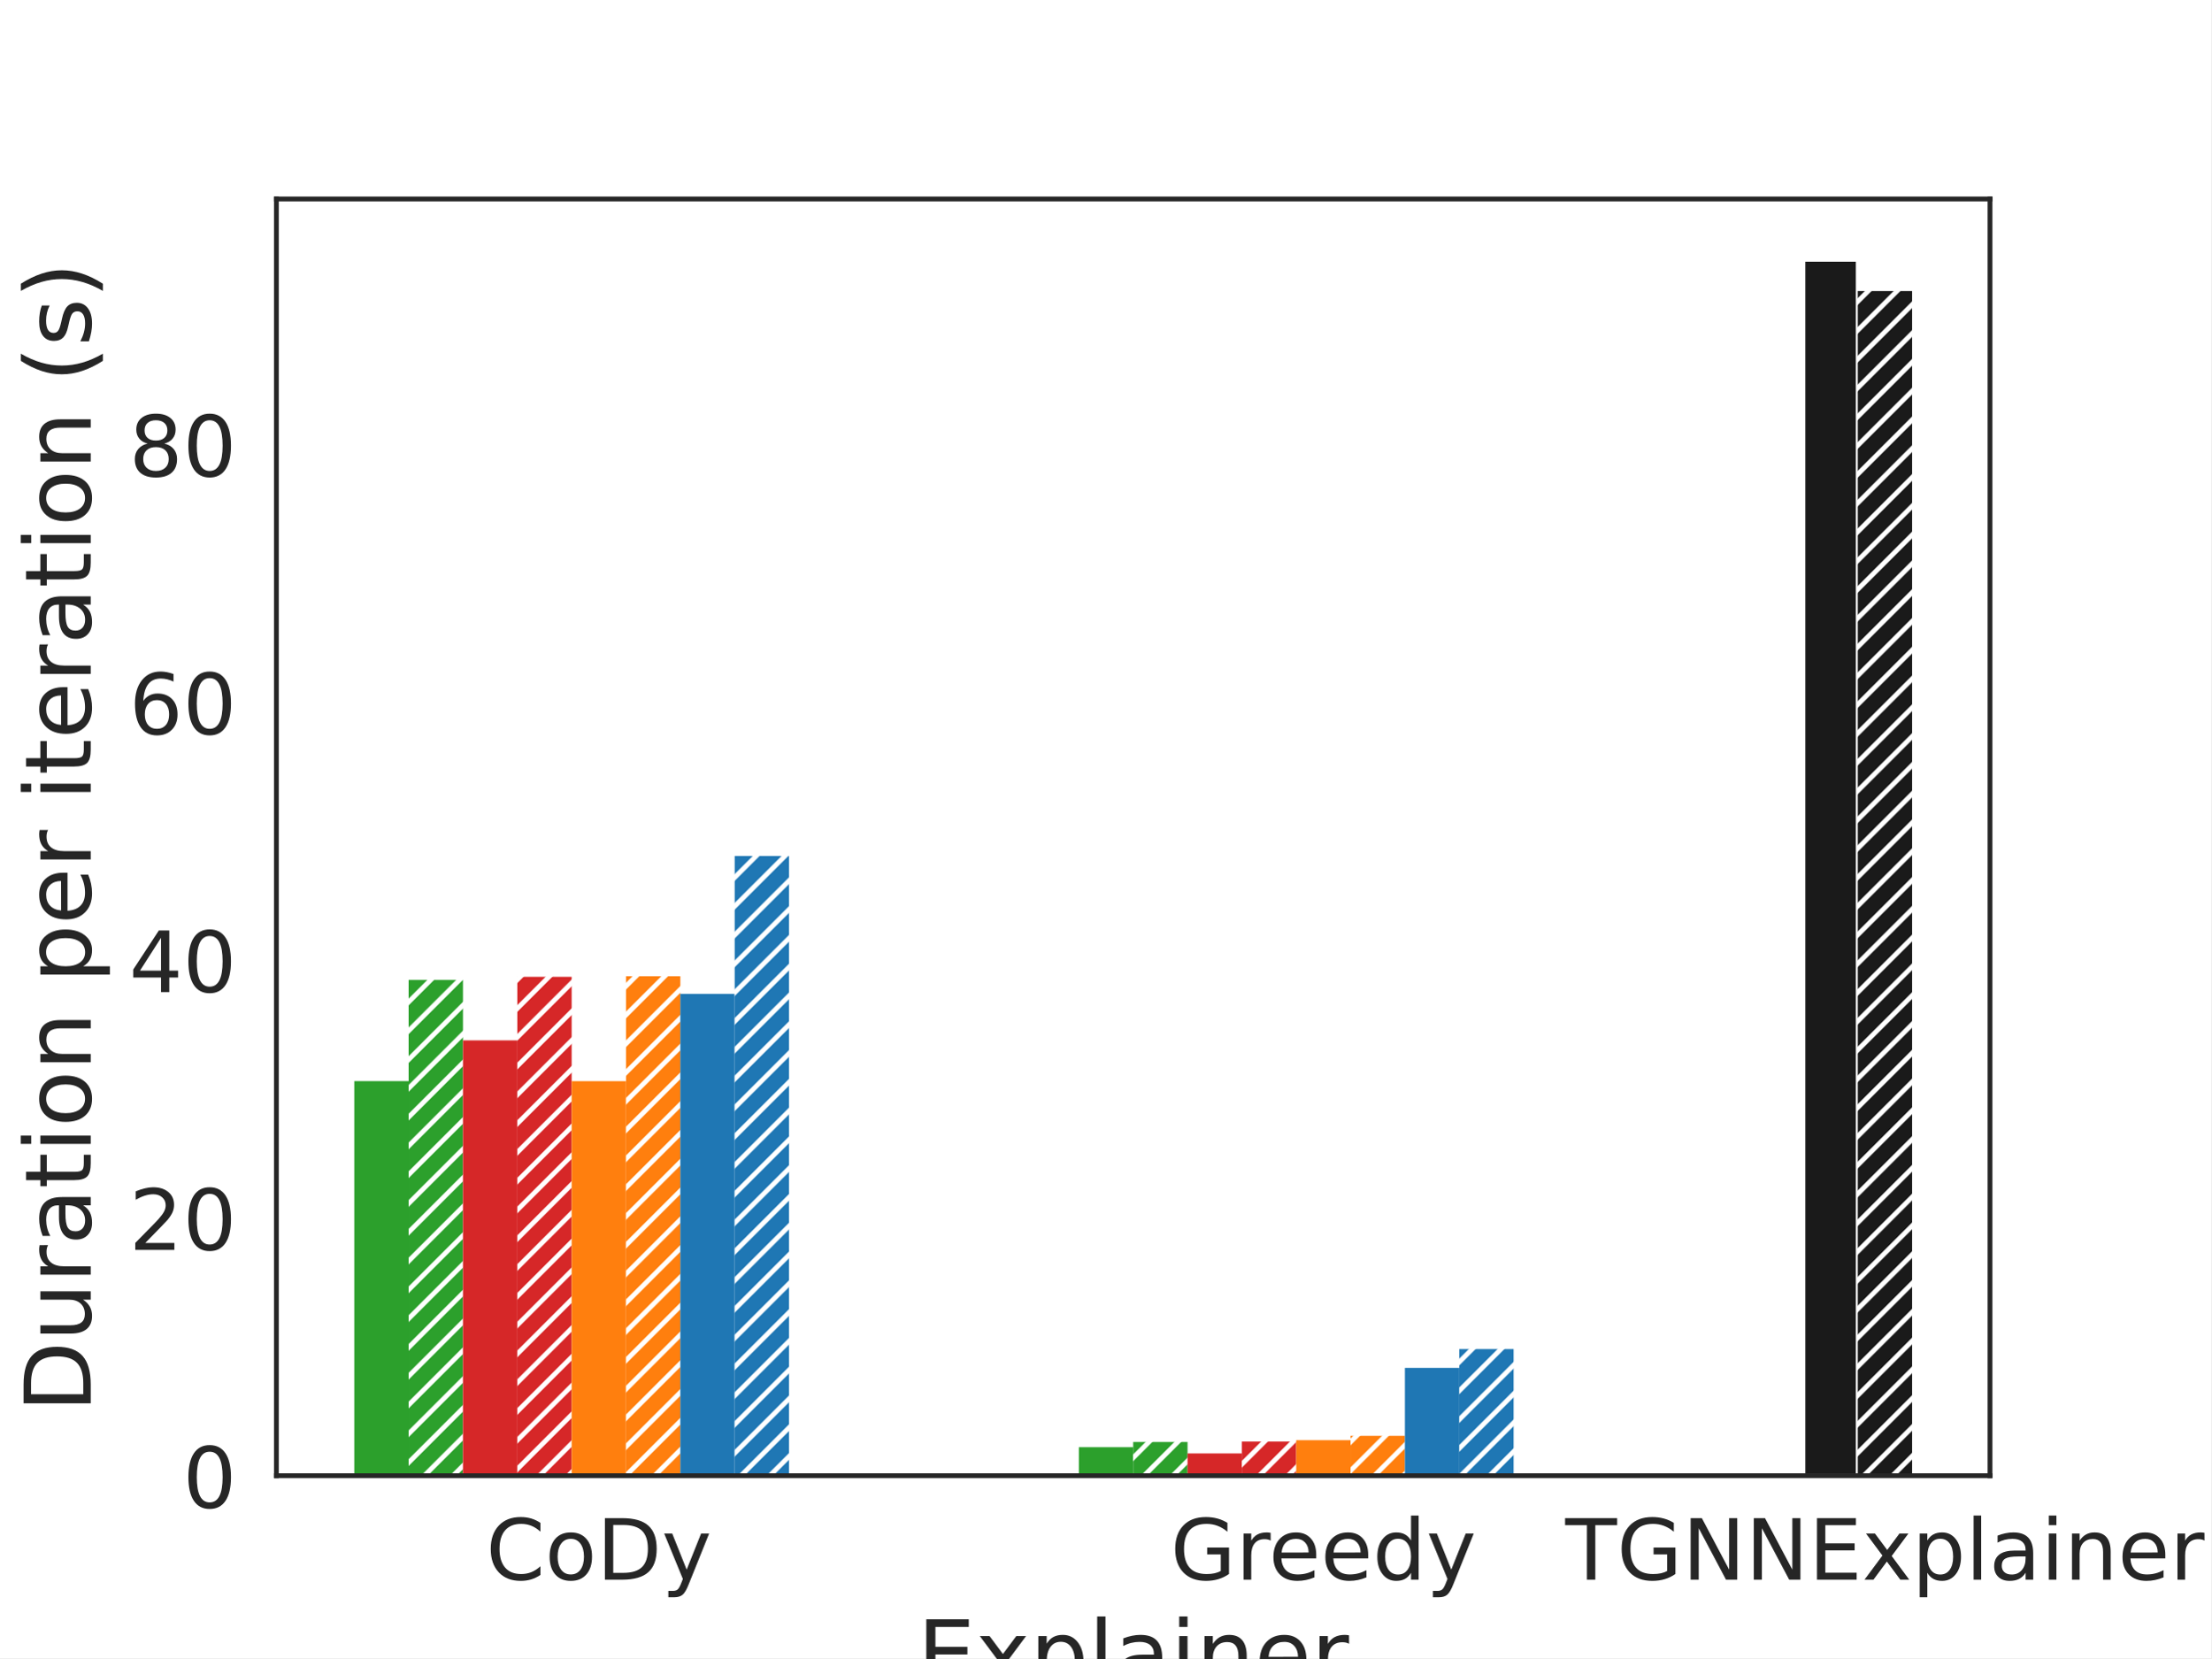
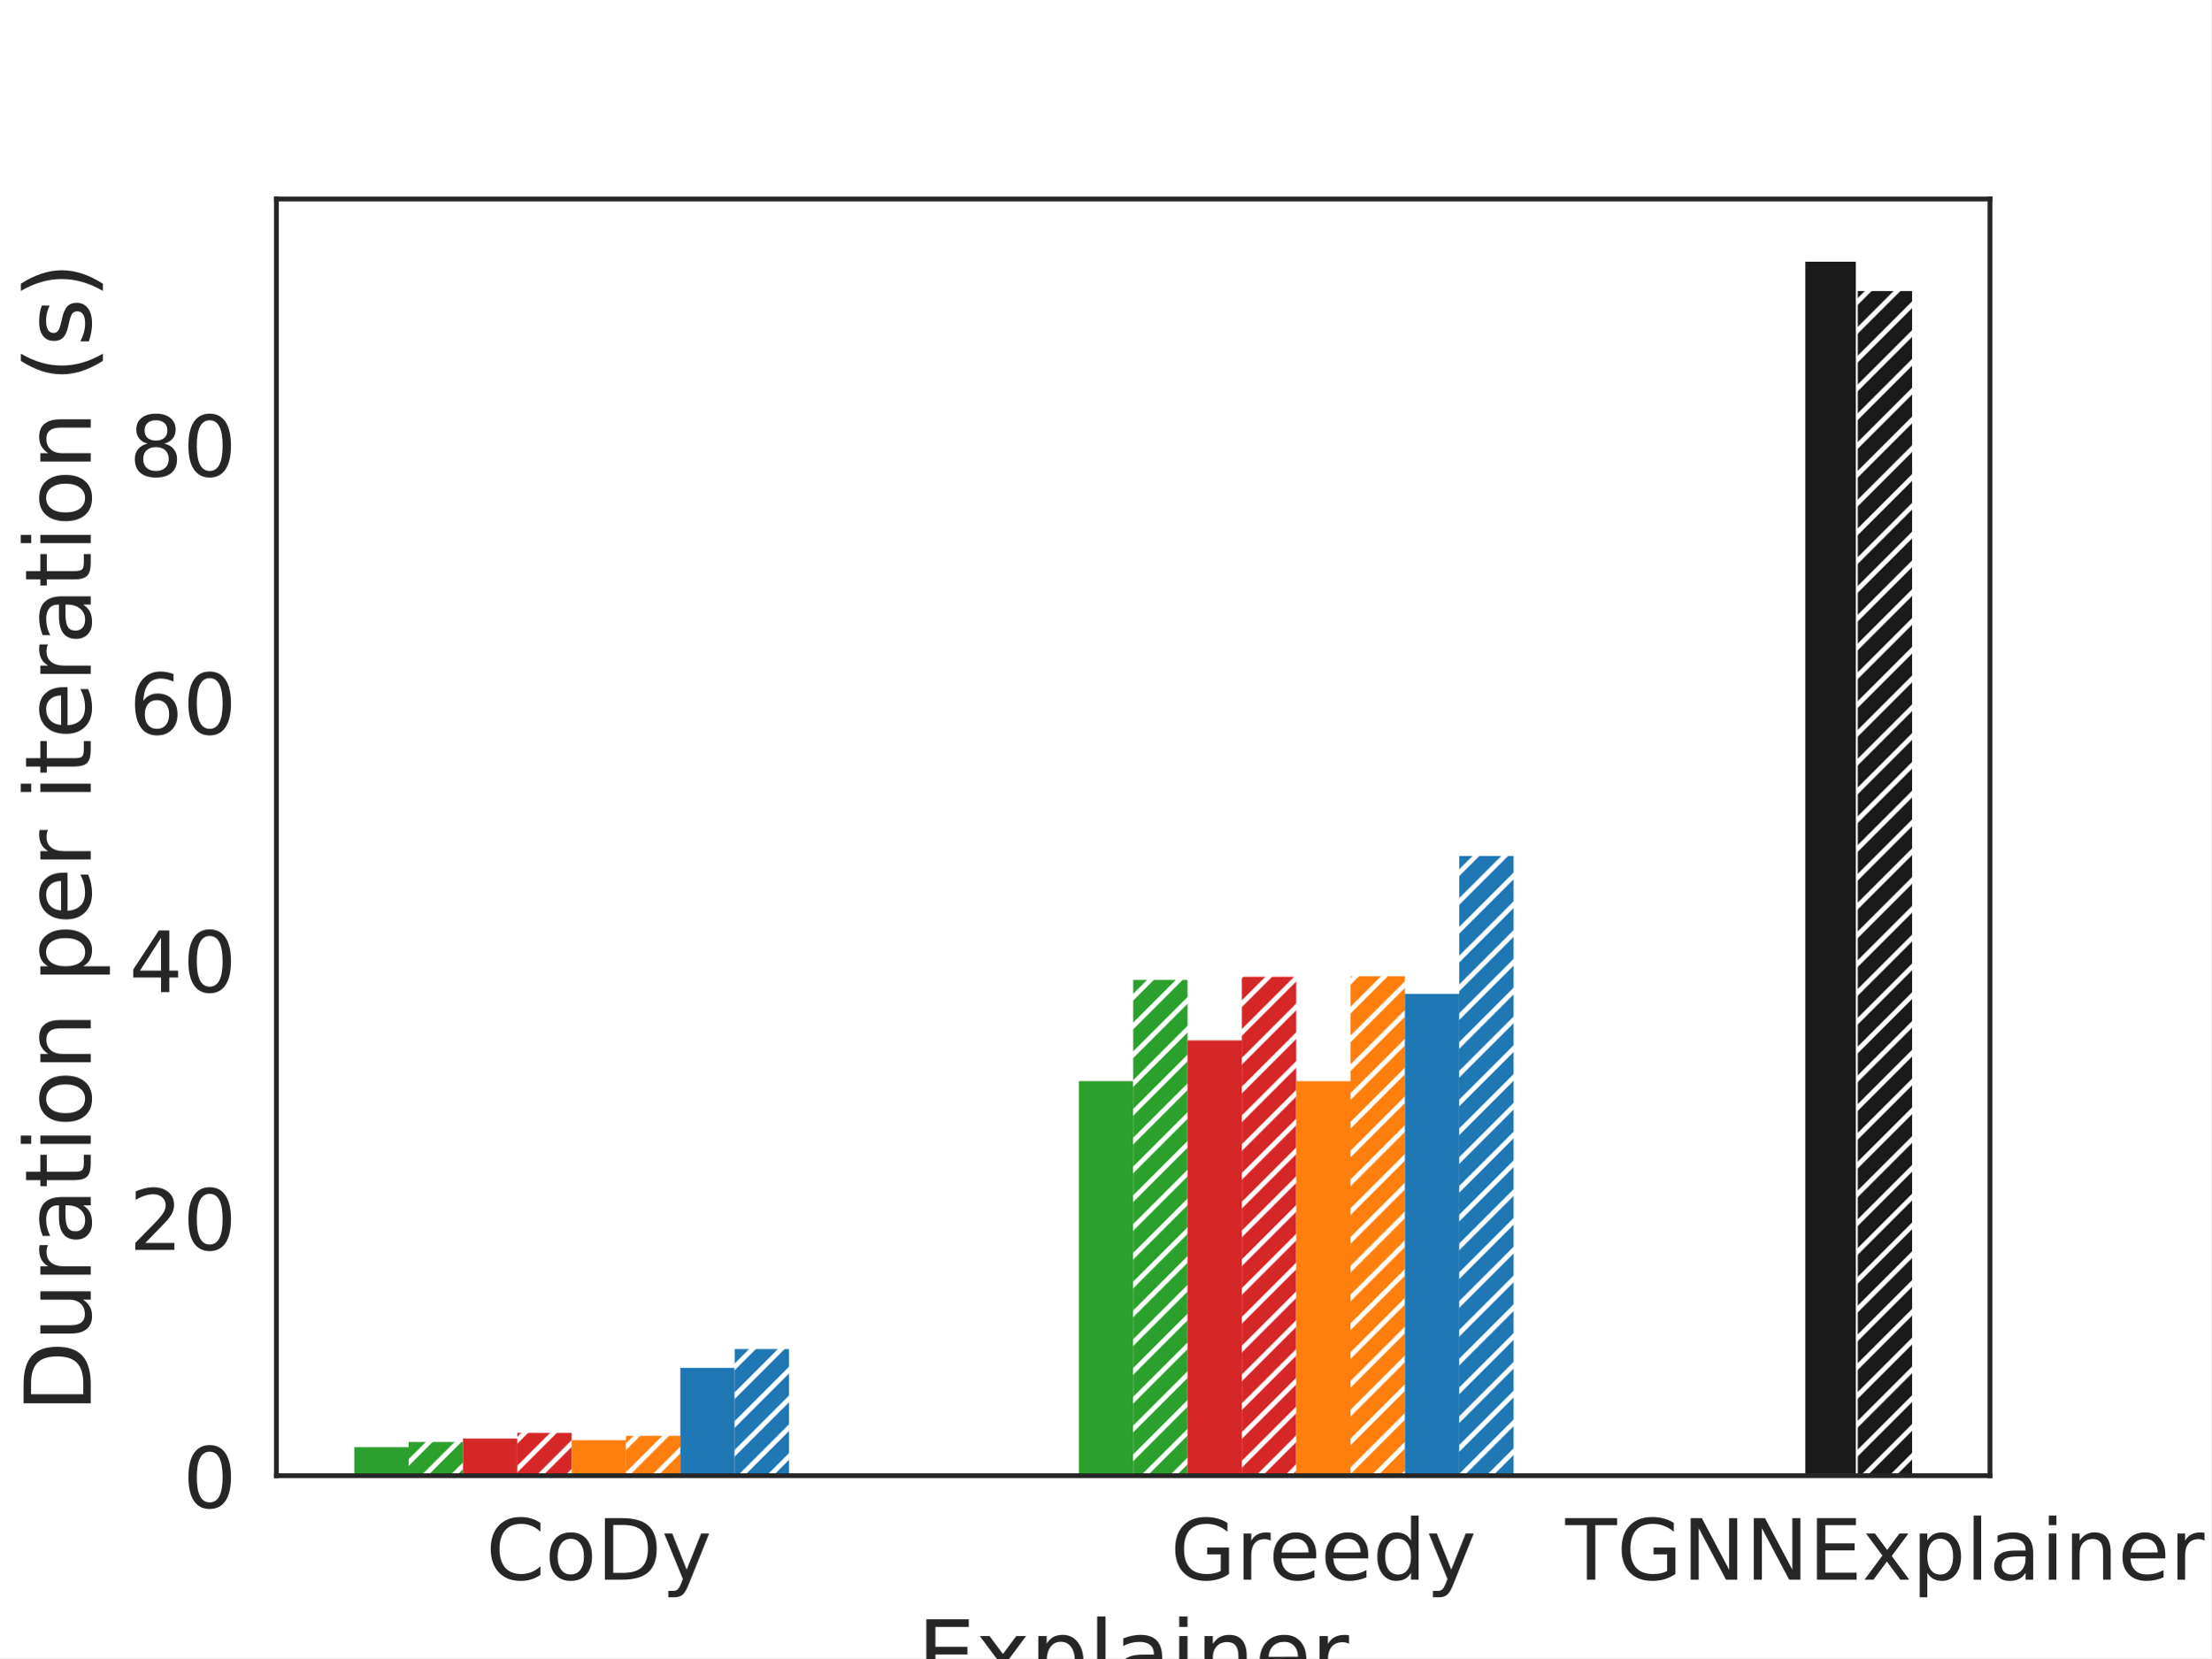
<svg xmlns="http://www.w3.org/2000/svg" xmlns:xlink="http://www.w3.org/1999/xlink" width="460.8pt" height="345.6pt" viewBox="0 0 460.8 345.6" version="1.1">
  <defs>
    <style type="text/css">*{stroke-linejoin: round; stroke-linecap: butt}</style>
  </defs>
  <g id="figure_1">
    <g id="patch_1">
      <path d="M 0 345.6  L 460.8 345.6  L 460.8 0  L 0 0  z " style="fill: #ffffff" />
    </g>
    <g id="axes_1">
      <g id="patch_2">
        <path d="M 57.6 307.584  L 414.72 307.584  L 414.72 41.472  L 57.6 41.472  z " style="fill: #ffffff" />
      </g>
      <g id="matplotlib.axis_1">
        <g id="xtick_1">
          <g id="text_1">
            <g style="fill: #262626" transform="translate(101.2821 329.2572)scale(0.176 -0.176)">
              <defs>
                <path id="DejaVuSans-43" d="M 4122 4306  L 4122 3641  Q 3803 3938 3442 4084  Q 3081 4231 2675 4231  Q 1875 4231 1450 3742  Q 1025 3253 1025 2328  Q 1025 1406 1450 917  Q 1875 428 2675 428  Q 3081 428 3442 575  Q 3803 722 4122 1019  L 4122 359  Q 3791 134 3420 21  Q 3050 -91 2638 -91  Q 1578 -91 968 557  Q 359 1206 359 2328  Q 359 3453 968 4101  Q 1578 4750 2638 4750  Q 3056 4750 3426 4639  Q 3797 4528 4122 4306  z " transform="scale(0.015625)" />
                <path id="DejaVuSans-6f" d="M 1959 3097  Q 1497 3097 1228 2736  Q 959 2375 959 1747  Q 959 1119 1226 758  Q 1494 397 1959 397  Q 2419 397 2687 759  Q 2956 1122 2956 1747  Q 2956 2369 2687 2733  Q 2419 3097 1959 3097  z M 1959 3584  Q 2709 3584 3137 3096  Q 3566 2609 3566 1747  Q 3566 888 3137 398  Q 2709 -91 1959 -91  Q 1206 -91 779 398  Q 353 888 353 1747  Q 353 2609 779 3096  Q 1206 3584 1959 3584  z " transform="scale(0.015625)" />
                <path id="DejaVuSans-44" d="M 1259 4147  L 1259 519  L 2022 519  Q 2988 519 3436 956  Q 3884 1394 3884 2338  Q 3884 3275 3436 3711  Q 2988 4147 2022 4147  L 1259 4147  z M 628 4666  L 1925 4666  Q 3281 4666 3915 4102  Q 4550 3538 4550 2338  Q 4550 1131 3912 565  Q 3275 0 1925 0  L 628 0  L 628 4666  z " transform="scale(0.015625)" />
                <path id="DejaVuSans-79" d="M 2059 -325  Q 1816 -950 1584 -1140  Q 1353 -1331 966 -1331  L 506 -1331  L 506 -850  L 844 -850  Q 1081 -850 1212 -737  Q 1344 -625 1503 -206  L 1606 56  L 191 3500  L 800 3500  L 1894 763  L 2988 3500  L 3597 3500  L 2059 -325  z " transform="scale(0.015625)" />
              </defs>
              <use xlink:href="#DejaVuSans-43" />
              <use xlink:href="#DejaVuSans-6f" x="69.824" />
              <use xlink:href="#DejaVuSans-44" x="131.006" />
              <use xlink:href="#DejaVuSans-79" x="208.008" />
            </g>
          </g>
        </g>
        <g id="xtick_2">
          <g id="text_2">
            <g style="fill: #262626" transform="translate(243.9352 329.2572)scale(0.176 -0.176)">
              <defs>
                <path id="DejaVuSans-47" d="M 3809 666  L 3809 1919  L 2778 1919  L 2778 2438  L 4434 2438  L 4434 434  Q 4069 175 3628 42  Q 3188 -91 2688 -91  Q 1594 -91 976 548  Q 359 1188 359 2328  Q 359 3472 976 4111  Q 1594 4750 2688 4750  Q 3144 4750 3555 4637  Q 3966 4525 4313 4306  L 4313 3634  Q 3963 3931 3569 4081  Q 3175 4231 2741 4231  Q 1884 4231 1454 3753  Q 1025 3275 1025 2328  Q 1025 1384 1454 906  Q 1884 428 2741 428  Q 3075 428 3337 486  Q 3600 544 3809 666  z " transform="scale(0.015625)" />
                <path id="DejaVuSans-72" d="M 2631 2963  Q 2534 3019 2420 3045  Q 2306 3072 2169 3072  Q 1681 3072 1420 2755  Q 1159 2438 1159 1844  L 1159 0  L 581 0  L 581 3500  L 1159 3500  L 1159 2956  Q 1341 3275 1631 3429  Q 1922 3584 2338 3584  Q 2397 3584 2469 3576  Q 2541 3569 2628 3553  L 2631 2963  z " transform="scale(0.015625)" />
                <path id="DejaVuSans-65" d="M 3597 1894  L 3597 1613  L 953 1613  Q 991 1019 1311 708  Q 1631 397 2203 397  Q 2534 397 2845 478  Q 3156 559 3463 722  L 3463 178  Q 3153 47 2828 -22  Q 2503 -91 2169 -91  Q 1331 -91 842 396  Q 353 884 353 1716  Q 353 2575 817 3079  Q 1281 3584 2069 3584  Q 2775 3584 3186 3129  Q 3597 2675 3597 1894  z M 3022 2063  Q 3016 2534 2758 2815  Q 2500 3097 2075 3097  Q 1594 3097 1305 2825  Q 1016 2553 972 2059  L 3022 2063  z " transform="scale(0.015625)" />
                <path id="DejaVuSans-64" d="M 2906 2969  L 2906 4863  L 3481 4863  L 3481 0  L 2906 0  L 2906 525  Q 2725 213 2448 61  Q 2172 -91 1784 -91  Q 1150 -91 751 415  Q 353 922 353 1747  Q 353 2572 751 3078  Q 1150 3584 1784 3584  Q 2172 3584 2448 3432  Q 2725 3281 2906 2969  z M 947 1747  Q 947 1113 1208 752  Q 1469 391 1925 391  Q 2381 391 2643 752  Q 2906 1113 2906 1747  Q 2906 2381 2643 2742  Q 2381 3103 1925 3103  Q 1469 3103 1208 2742  Q 947 2381 947 1747  z " transform="scale(0.015625)" />
              </defs>
              <use xlink:href="#DejaVuSans-47" />
              <use xlink:href="#DejaVuSans-72" x="77.49" />
              <use xlink:href="#DejaVuSans-65" x="116.354" />
              <use xlink:href="#DejaVuSans-65" x="177.877" />
              <use xlink:href="#DejaVuSans-64" x="239.4" />
              <use xlink:href="#DejaVuSans-79" x="302.877" />
            </g>
          </g>
        </g>
        <g id="xtick_3">
          <g id="text_3">
            <g style="fill: #262626" transform="translate(326.2169 329.2572)scale(0.176 -0.176)">
              <defs>
                <path id="DejaVuSans-54" d="M -19 4666  L 3928 4666  L 3928 4134  L 2272 4134  L 2272 0  L 1638 0  L 1638 4134  L -19 4134  L -19 4666  z " transform="scale(0.015625)" />
                <path id="DejaVuSans-4e" d="M 628 4666  L 1478 4666  L 3547 763  L 3547 4666  L 4159 4666  L 4159 0  L 3309 0  L 1241 3903  L 1241 0  L 628 0  L 628 4666  z " transform="scale(0.015625)" />
                <path id="DejaVuSans-45" d="M 628 4666  L 3578 4666  L 3578 4134  L 1259 4134  L 1259 2753  L 3481 2753  L 3481 2222  L 1259 2222  L 1259 531  L 3634 531  L 3634 0  L 628 0  L 628 4666  z " transform="scale(0.015625)" />
                <path id="DejaVuSans-78" d="M 3513 3500  L 2247 1797  L 3578 0  L 2900 0  L 1881 1375  L 863 0  L 184 0  L 1544 1831  L 300 3500  L 978 3500  L 1906 2253  L 2834 3500  L 3513 3500  z " transform="scale(0.015625)" />
                <path id="DejaVuSans-70" d="M 1159 525  L 1159 -1331  L 581 -1331  L 581 3500  L 1159 3500  L 1159 2969  Q 1341 3281 1617 3432  Q 1894 3584 2278 3584  Q 2916 3584 3314 3078  Q 3713 2572 3713 1747  Q 3713 922 3314 415  Q 2916 -91 2278 -91  Q 1894 -91 1617 61  Q 1341 213 1159 525  z M 3116 1747  Q 3116 2381 2855 2742  Q 2594 3103 2138 3103  Q 1681 3103 1420 2742  Q 1159 2381 1159 1747  Q 1159 1113 1420 752  Q 1681 391 2138 391  Q 2594 391 2855 752  Q 3116 1113 3116 1747  z " transform="scale(0.015625)" />
                <path id="DejaVuSans-6c" d="M 603 4863  L 1178 4863  L 1178 0  L 603 0  L 603 4863  z " transform="scale(0.015625)" />
                <path id="DejaVuSans-61" d="M 2194 1759  Q 1497 1759 1228 1600  Q 959 1441 959 1056  Q 959 750 1161 570  Q 1363 391 1709 391  Q 2188 391 2477 730  Q 2766 1069 2766 1631  L 2766 1759  L 2194 1759  z M 3341 1997  L 3341 0  L 2766 0  L 2766 531  Q 2569 213 2275 61  Q 1981 -91 1556 -91  Q 1019 -91 701 211  Q 384 513 384 1019  Q 384 1609 779 1909  Q 1175 2209 1959 2209  L 2766 2209  L 2766 2266  Q 2766 2663 2505 2880  Q 2244 3097 1772 3097  Q 1472 3097 1187 3025  Q 903 2953 641 2809  L 641 3341  Q 956 3463 1253 3523  Q 1550 3584 1831 3584  Q 2591 3584 2966 3190  Q 3341 2797 3341 1997  z " transform="scale(0.015625)" />
                <path id="DejaVuSans-69" d="M 603 3500  L 1178 3500  L 1178 0  L 603 0  L 603 3500  z M 603 4863  L 1178 4863  L 1178 4134  L 603 4134  L 603 4863  z " transform="scale(0.015625)" />
                <path id="DejaVuSans-6e" d="M 3513 2113  L 3513 0  L 2938 0  L 2938 2094  Q 2938 2591 2744 2837  Q 2550 3084 2163 3084  Q 1697 3084 1428 2787  Q 1159 2491 1159 1978  L 1159 0  L 581 0  L 581 3500  L 1159 3500  L 1159 2956  Q 1366 3272 1645 3428  Q 1925 3584 2291 3584  Q 2894 3584 3203 3211  Q 3513 2838 3513 2113  z " transform="scale(0.015625)" />
              </defs>
              <use xlink:href="#DejaVuSans-54" />
              <use xlink:href="#DejaVuSans-47" x="61.084" />
              <use xlink:href="#DejaVuSans-4e" x="138.574" />
              <use xlink:href="#DejaVuSans-4e" x="213.379" />
              <use xlink:href="#DejaVuSans-45" x="288.184" />
              <use xlink:href="#DejaVuSans-78" x="351.367" />
              <use xlink:href="#DejaVuSans-70" x="410.547" />
              <use xlink:href="#DejaVuSans-6c" x="474.023" />
              <use xlink:href="#DejaVuSans-61" x="501.807" />
              <use xlink:href="#DejaVuSans-69" x="563.086" />
              <use xlink:href="#DejaVuSans-6e" x="590.869" />
              <use xlink:href="#DejaVuSans-65" x="654.248" />
              <use xlink:href="#DejaVuSans-72" x="715.771" />
            </g>
          </g>
        </g>
        <g id="text_4">
          <g style="fill: #262626" transform="translate(191.163 351.5065)scale(0.192 -0.192)">
            <use xlink:href="#DejaVuSans-45" />
            <use xlink:href="#DejaVuSans-78" x="63.184" />
            <use xlink:href="#DejaVuSans-70" x="122.363" />
            <use xlink:href="#DejaVuSans-6c" x="185.84" />
            <use xlink:href="#DejaVuSans-61" x="213.623" />
            <use xlink:href="#DejaVuSans-69" x="274.902" />
            <use xlink:href="#DejaVuSans-6e" x="302.686" />
            <use xlink:href="#DejaVuSans-65" x="366.064" />
            <use xlink:href="#DejaVuSans-72" x="427.588" />
          </g>
        </g>
      </g>
      <g id="matplotlib.axis_2">
        <g id="ytick_1">
          <g id="text_5">
            <g style="fill: #262626" transform="translate(38.102 314.2706)scale(0.176 -0.176)">
              <defs>
                <path id="DejaVuSans-30" d="M 2034 4250  Q 1547 4250 1301 3770  Q 1056 3291 1056 2328  Q 1056 1369 1301 889  Q 1547 409 2034 409  Q 2525 409 2770 889  Q 3016 1369 3016 2328  Q 3016 3291 2770 3770  Q 2525 4250 2034 4250  z M 2034 4750  Q 2819 4750 3233 4129  Q 3647 3509 3647 2328  Q 3647 1150 3233 529  Q 2819 -91 2034 -91  Q 1250 -91 836 529  Q 422 1150 422 2328  Q 422 3509 836 4129  Q 1250 4750 2034 4750  z " transform="scale(0.015625)" />
              </defs>
              <use xlink:href="#DejaVuSans-30" />
            </g>
          </g>
        </g>
        <g id="ytick_2">
          <g id="text_6">
            <g style="fill: #262626" transform="translate(26.904 260.5237)scale(0.176 -0.176)">
              <defs>
                <path id="DejaVuSans-32" d="M 1228 531  L 3431 531  L 3431 0  L 469 0  L 469 531  Q 828 903 1448 1529  Q 2069 2156 2228 2338  Q 2531 2678 2651 2914  Q 2772 3150 2772 3378  Q 2772 3750 2511 3984  Q 2250 4219 1831 4219  Q 1534 4219 1204 4116  Q 875 4013 500 3803  L 500 4441  Q 881 4594 1212 4672  Q 1544 4750 1819 4750  Q 2544 4750 2975 4387  Q 3406 4025 3406 3419  Q 3406 3131 3298 2873  Q 3191 2616 2906 2266  Q 2828 2175 2409 1742  Q 1991 1309 1228 531  z " transform="scale(0.015625)" />
              </defs>
              <use xlink:href="#DejaVuSans-32" />
              <use xlink:href="#DejaVuSans-30" x="63.623" />
            </g>
          </g>
        </g>
        <g id="ytick_3">
          <g id="text_7">
            <g style="fill: #262626" transform="translate(26.904 206.7767)scale(0.176 -0.176)">
              <defs>
                <path id="DejaVuSans-34" d="M 2419 4116  L 825 1625  L 2419 1625  L 2419 4116  z M 2253 4666  L 3047 4666  L 3047 1625  L 3713 1625  L 3713 1100  L 3047 1100  L 3047 0  L 2419 0  L 2419 1100  L 313 1100  L 313 1709  L 2253 4666  z " transform="scale(0.015625)" />
              </defs>
              <use xlink:href="#DejaVuSans-34" />
              <use xlink:href="#DejaVuSans-30" x="63.623" />
            </g>
          </g>
        </g>
        <g id="ytick_4">
          <g id="text_8">
            <g style="fill: #262626" transform="translate(26.904 153.0298)scale(0.176 -0.176)">
              <defs>
                <path id="DejaVuSans-36" d="M 2113 2584  Q 1688 2584 1439 2293  Q 1191 2003 1191 1497  Q 1191 994 1439 701  Q 1688 409 2113 409  Q 2538 409 2786 701  Q 3034 994 3034 1497  Q 3034 2003 2786 2293  Q 2538 2584 2113 2584  z M 3366 4563  L 3366 3988  Q 3128 4100 2886 4159  Q 2644 4219 2406 4219  Q 1781 4219 1451 3797  Q 1122 3375 1075 2522  Q 1259 2794 1537 2939  Q 1816 3084 2150 3084  Q 2853 3084 3261 2657  Q 3669 2231 3669 1497  Q 3669 778 3244 343  Q 2819 -91 2113 -91  Q 1303 -91 875 529  Q 447 1150 447 2328  Q 447 3434 972 4092  Q 1497 4750 2381 4750  Q 2619 4750 2861 4703  Q 3103 4656 3366 4563  z " transform="scale(0.015625)" />
              </defs>
              <use xlink:href="#DejaVuSans-36" />
              <use xlink:href="#DejaVuSans-30" x="63.623" />
            </g>
          </g>
        </g>
        <g id="ytick_5">
          <g id="text_9">
            <g style="fill: #262626" transform="translate(26.904 99.28282)scale(0.176 -0.176)">
              <defs>
                <path id="DejaVuSans-38" d="M 2034 2216  Q 1584 2216 1326 1975  Q 1069 1734 1069 1313  Q 1069 891 1326 650  Q 1584 409 2034 409  Q 2484 409 2743 651  Q 3003 894 3003 1313  Q 3003 1734 2745 1975  Q 2488 2216 2034 2216  z M 1403 2484  Q 997 2584 770 2862  Q 544 3141 544 3541  Q 544 4100 942 4425  Q 1341 4750 2034 4750  Q 2731 4750 3128 4425  Q 3525 4100 3525 3541  Q 3525 3141 3298 2862  Q 3072 2584 2669 2484  Q 3125 2378 3379 2068  Q 3634 1759 3634 1313  Q 3634 634 3220 271  Q 2806 -91 2034 -91  Q 1263 -91 848 271  Q 434 634 434 1313  Q 434 1759 690 2068  Q 947 2378 1403 2484  z M 1172 3481  Q 1172 3119 1398 2916  Q 1625 2713 2034 2713  Q 2441 2713 2670 2916  Q 2900 3119 2900 3481  Q 2900 3844 2670 4047  Q 2441 4250 2034 4250  Q 1625 4250 1398 4047  Q 1172 3844 1172 3481  z " transform="scale(0.015625)" />
              </defs>
              <use xlink:href="#DejaVuSans-38" />
              <use xlink:href="#DejaVuSans-30" x="63.623" />
            </g>
          </g>
        </g>
        <g id="text_10">
          <g style="fill: #262626" transform="translate(18.911 294.3705)rotate(-90)scale(0.192 -0.192)">
            <defs>
              <path id="DejaVuSans-75" d="M 544 1381  L 544 3500  L 1119 3500  L 1119 1403  Q 1119 906 1312 657  Q 1506 409 1894 409  Q 2359 409 2629 706  Q 2900 1003 2900 1516  L 2900 3500  L 3475 3500  L 3475 0  L 2900 0  L 2900 538  Q 2691 219 2414 64  Q 2138 -91 1772 -91  Q 1169 -91 856 284  Q 544 659 544 1381  z M 1991 3584  L 1991 3584  z " transform="scale(0.015625)" />
              <path id="DejaVuSans-74" d="M 1172 4494  L 1172 3500  L 2356 3500  L 2356 3053  L 1172 3053  L 1172 1153  Q 1172 725 1289 603  Q 1406 481 1766 481  L 2356 481  L 2356 0  L 1766 0  Q 1100 0 847 248  Q 594 497 594 1153  L 594 3053  L 172 3053  L 172 3500  L 594 3500  L 594 4494  L 1172 4494  z " transform="scale(0.015625)" />
              <path id="DejaVuSans-20" transform="scale(0.015625)" />
              <path id="DejaVuSans-28" d="M 1984 4856  Q 1566 4138 1362 3434  Q 1159 2731 1159 2009  Q 1159 1288 1364 580  Q 1569 -128 1984 -844  L 1484 -844  Q 1016 -109 783 600  Q 550 1309 550 2009  Q 550 2706 781 3412  Q 1013 4119 1484 4856  L 1984 4856  z " transform="scale(0.015625)" />
              <path id="DejaVuSans-73" d="M 2834 3397  L 2834 2853  Q 2591 2978 2328 3040  Q 2066 3103 1784 3103  Q 1356 3103 1142 2972  Q 928 2841 928 2578  Q 928 2378 1081 2264  Q 1234 2150 1697 2047  L 1894 2003  Q 2506 1872 2764 1633  Q 3022 1394 3022 966  Q 3022 478 2636 193  Q 2250 -91 1575 -91  Q 1294 -91 989 -36  Q 684 19 347 128  L 347 722  Q 666 556 975 473  Q 1284 391 1588 391  Q 1994 391 2212 530  Q 2431 669 2431 922  Q 2431 1156 2273 1281  Q 2116 1406 1581 1522  L 1381 1569  Q 847 1681 609 1914  Q 372 2147 372 2553  Q 372 3047 722 3315  Q 1072 3584 1716 3584  Q 2034 3584 2315 3537  Q 2597 3491 2834 3397  z " transform="scale(0.015625)" />
              <path id="DejaVuSans-29" d="M 513 4856  L 1013 4856  Q 1481 4119 1714 3412  Q 1947 2706 1947 2009  Q 1947 1309 1714 600  Q 1481 -109 1013 -844  L 513 -844  Q 928 -128 1133 580  Q 1338 1288 1338 2009  Q 1338 2731 1133 3434  Q 928 4138 513 4856  z " transform="scale(0.015625)" />
            </defs>
            <use xlink:href="#DejaVuSans-44" />
            <use xlink:href="#DejaVuSans-75" x="77.002" />
            <use xlink:href="#DejaVuSans-72" x="140.381" />
            <use xlink:href="#DejaVuSans-61" x="181.494" />
            <use xlink:href="#DejaVuSans-74" x="242.773" />
            <use xlink:href="#DejaVuSans-69" x="281.982" />
            <use xlink:href="#DejaVuSans-6f" x="309.766" />
            <use xlink:href="#DejaVuSans-6e" x="370.947" />
            <use xlink:href="#DejaVuSans-20" x="434.326" />
            <use xlink:href="#DejaVuSans-70" x="466.113" />
            <use xlink:href="#DejaVuSans-65" x="529.59" />
            <use xlink:href="#DejaVuSans-72" x="591.113" />
            <use xlink:href="#DejaVuSans-20" x="632.227" />
            <use xlink:href="#DejaVuSans-69" x="664.014" />
            <use xlink:href="#DejaVuSans-74" x="691.797" />
            <use xlink:href="#DejaVuSans-65" x="731.006" />
            <use xlink:href="#DejaVuSans-72" x="792.529" />
            <use xlink:href="#DejaVuSans-61" x="833.643" />
            <use xlink:href="#DejaVuSans-74" x="894.922" />
            <use xlink:href="#DejaVuSans-69" x="934.131" />
            <use xlink:href="#DejaVuSans-6f" x="961.914" />
            <use xlink:href="#DejaVuSans-6e" x="1023.096" />
            <use xlink:href="#DejaVuSans-20" x="1086.475" />
            <use xlink:href="#DejaVuSans-28" x="1118.262" />
            <use xlink:href="#DejaVuSans-73" x="1157.275" />
            <use xlink:href="#DejaVuSans-29" x="1209.375" />
          </g>
        </g>
      </g>
      <g id="patch_3">
-         <path d="M 73.833 307.584  L 85.158 307.584  L 85.158 225.343  L 73.833 225.343  z " clip-path="url(#p4adcc4a1cf)" style="fill: #2ca02c" />
+         <path d="M 73.833 307.584  L 85.158 307.584  L 85.158 301.628  L 73.833 301.628  z " clip-path="url(#p307098f509)" style="fill: #2ca02c" />
      </g>
      <g id="patch_4">
-         <path d="M 224.835 307.584  L 236.16 307.584  L 236.16 301.628  L 224.835 301.628  z " clip-path="url(#p4adcc4a1cf)" style="fill: #2ca02c" />
+         <path d="M 224.835 307.584  L 236.16 307.584  L 236.16 225.343  L 224.835 225.343  z " clip-path="url(#p307098f509)" style="fill: #2ca02c" />
      </g>
      <g id="patch_5">
-         <path d="M 85.158 307.584  L 96.483 307.584  L 96.483 204.248  L 85.158 204.248  z " clip-path="url(#p4adcc4a1cf)" style="fill: url(#hdeec85d53a)" />
+         <path d="M 85.158 307.584  L 96.483 307.584  L 96.483 300.548  L 85.158 300.548  z " clip-path="url(#p307098f509)" style="fill: url(#hbbe8824965)" />
      </g>
      <g id="patch_6">
-         <path d="M 236.16 307.584  L 247.485 307.584  L 247.485 300.548  L 236.16 300.548  z " clip-path="url(#p4adcc4a1cf)" style="fill: url(#hdeec85d53a)" />
+         <path d="M 236.16 307.584  L 247.485 307.584  L 247.485 204.248  L 236.16 204.248  z " clip-path="url(#p307098f509)" style="fill: url(#hbbe8824965)" />
      </g>
      <g id="patch_7">
-         <path d="M 96.483 307.584  L 107.808 307.584  L 107.808 216.843  L 96.483 216.843  z " clip-path="url(#p4adcc4a1cf)" style="fill: #d62728" />
+         <path d="M 96.483 307.584  L 107.808 307.584  L 107.808 299.839  L 96.483 299.839  z " clip-path="url(#p307098f509)" style="fill: #d62728" />
      </g>
      <g id="patch_8">
-         <path d="M 247.485 307.584  L 258.81 307.584  L 258.81 302.935  L 247.485 302.935  z " clip-path="url(#p4adcc4a1cf)" style="fill: #d62728" />
+         <path d="M 247.485 307.584  L 258.81 307.584  L 258.81 216.843  L 247.485 216.843  z " clip-path="url(#p307098f509)" style="fill: #d62728" />
      </g>
      <g id="patch_9">
-         <path d="M 107.808 307.584  L 119.133 307.584  L 119.133 203.595  L 107.808 203.595  z " clip-path="url(#p4adcc4a1cf)" style="fill: url(#h3e68ecfb1b)" />
+         <path d="M 107.808 307.584  L 119.133 307.584  L 119.133 298.662  L 107.808 298.662  z " clip-path="url(#p307098f509)" style="fill: url(#hba3462caa3)" />
      </g>
      <g id="patch_10">
-         <path d="M 258.81 307.584  L 270.135 307.584  L 270.135 300.469  L 258.81 300.469  z " clip-path="url(#p4adcc4a1cf)" style="fill: url(#h3e68ecfb1b)" />
+         <path d="M 258.81 307.584  L 270.135 307.584  L 270.135 203.595  L 258.81 203.595  z " clip-path="url(#p307098f509)" style="fill: url(#hba3462caa3)" />
      </g>
      <g id="patch_11">
-         <path d="M 119.133 307.584  L 130.459 307.584  L 130.459 225.356  L 119.133 225.356  z " clip-path="url(#p4adcc4a1cf)" style="fill: #ff7f0e" />
+         <path d="M 119.133 307.584  L 130.459 307.584  L 130.459 300.167  L 119.133 300.167  z " clip-path="url(#p307098f509)" style="fill: #ff7f0e" />
      </g>
      <g id="patch_12">
-         <path d="M 270.135 307.584  L 281.461 307.584  L 281.461 300.167  L 270.135 300.167  z " clip-path="url(#p4adcc4a1cf)" style="fill: #ff7f0e" />
+         <path d="M 270.135 307.584  L 281.461 307.584  L 281.461 225.356  L 270.135 225.356  z " clip-path="url(#p307098f509)" style="fill: #ff7f0e" />
      </g>
      <g id="patch_13">
-         <path d="M 130.459 307.584  L 141.784 307.584  L 141.784 203.472  L 130.459 203.472  z " clip-path="url(#p4adcc4a1cf)" style="fill: url(#h6f40601dcb)" />
+         <path d="M 130.459 307.584  L 141.784 307.584  L 141.784 299.273  L 130.459 299.273  z " clip-path="url(#p307098f509)" style="fill: url(#hf0bb2f4085)" />
      </g>
      <g id="patch_14">
-         <path d="M 281.461 307.584  L 292.786 307.584  L 292.786 299.273  L 281.461 299.273  z " clip-path="url(#p4adcc4a1cf)" style="fill: url(#h6f40601dcb)" />
+         <path d="M 281.461 307.584  L 292.786 307.584  L 292.786 203.472  L 281.461 203.472  z " clip-path="url(#p307098f509)" style="fill: url(#hf0bb2f4085)" />
      </g>
      <g id="patch_15">
-         <path d="M 141.784 307.584  L 153.109 307.584  L 153.109 207.157  L 141.784 207.157  z " clip-path="url(#p4adcc4a1cf)" style="fill: #1f77b4" />
+         <path d="M 141.784 307.584  L 153.109 307.584  L 153.109 285.107  L 141.784 285.107  z " clip-path="url(#p307098f509)" style="fill: #1f77b4" />
      </g>
      <g id="patch_16">
-         <path d="M 292.786 307.584  L 304.111 307.584  L 304.111 285.107  L 292.786 285.107  z " clip-path="url(#p4adcc4a1cf)" style="fill: #1f77b4" />
+         <path d="M 292.786 307.584  L 304.111 307.584  L 304.111 207.157  L 292.786 207.157  z " clip-path="url(#p307098f509)" style="fill: #1f77b4" />
      </g>
      <g id="patch_17">
-         <path d="M 153.109 307.584  L 164.434 307.584  L 164.434 178.417  L 153.109 178.417  z " clip-path="url(#p4adcc4a1cf)" style="fill: url(#h8e8ba34be3)" />
+         <path d="M 153.109 307.584  L 164.434 307.584  L 164.434 281.187  L 153.109 281.187  z " clip-path="url(#p307098f509)" style="fill: url(#h77e8054b8d)" />
      </g>
      <g id="patch_18">
-         <path d="M 304.111 307.584  L 315.436 307.584  L 315.436 281.187  L 304.111 281.187  z " clip-path="url(#p4adcc4a1cf)" style="fill: url(#h8e8ba34be3)" />
+         <path d="M 304.111 307.584  L 315.436 307.584  L 315.436 178.417  L 304.111 178.417  z " clip-path="url(#p307098f509)" style="fill: url(#h77e8054b8d)" />
      </g>
      <g id="patch_19">
-         <path d="M 375.837 307.584  L 387.162 307.584  L 387.162 54.144  L 375.837 54.144  z " clip-path="url(#p4adcc4a1cf)" style="fill: #1a1a1a; stroke: #ffffff; stroke-width: 0.8; stroke-linejoin: miter" />
+         <path d="M 375.837 307.584  L 387.162 307.584  L 387.162 54.144  L 375.837 54.144  z " clip-path="url(#p307098f509)" style="fill: #1a1a1a; stroke: #ffffff; stroke-width: 0.8; stroke-linejoin: miter" />
      </g>
      <g id="patch_20">
-         <path d="M 387.162 307.584  L 398.487 307.584  L 398.487 60.666  L 387.162 60.666  z " clip-path="url(#p4adcc4a1cf)" style="fill: url(#hcdc8c9a0c6)" />
+         <path d="M 387.162 307.584  L 398.487 307.584  L 398.487 60.666  L 387.162 60.666  z " clip-path="url(#p307098f509)" style="fill: url(#h90bca7bf43)" />
      </g>
      <g id="patch_21">
        <path d="M 57.6 307.584  L 57.6 41.472  " style="fill: none; stroke: #262626; stroke-linejoin: miter; stroke-linecap: square" />
      </g>
      <g id="patch_22">
        <path d="M 414.72 307.584  L 414.72 41.472  " style="fill: none; stroke: #262626; stroke-linejoin: miter; stroke-linecap: square" />
      </g>
      <g id="patch_23">
        <path d="M 57.6 307.584  L 414.72 307.584  " style="fill: none; stroke: #262626; stroke-linejoin: miter; stroke-linecap: square" />
      </g>
      <g id="patch_24">
        <path d="M 57.6 41.472  L 414.72 41.472  " style="fill: none; stroke: #262626; stroke-linejoin: miter; stroke-linecap: square" />
      </g>
    </g>
  </g>
  <defs>
-     <clipPath id="p4adcc4a1cf">
+     <clipPath id="p307098f509">
      <rect x="57.6" y="41.472" width="357.12" height="266.112" />
    </clipPath>
  </defs>
  <defs>
-     <pattern id="hdeec85d53a" patternUnits="userSpaceOnUse" x="0" y="0" width="72" height="72">
+     <pattern id="hbbe8824965" patternUnits="userSpaceOnUse" x="0" y="0" width="72" height="72">
      <rect x="0" y="0" width="73" height="73" fill="#2ca02c" />
      <path d="M -36 36  L 36 -36  M -33 39  L 39 -33  M -30 42  L 42 -30  M -27 45  L 45 -27  M -24 48  L 48 -24  M -21 51  L 51 -21  M -18 54  L 54 -18  M -15 57  L 57 -15  M -12 60  L 60 -12  M -9 63  L 63 -9  M -6 66  L 66 -6  M -3 69  L 69 -3  M 0 72  L 72 0  M 3 75  L 75 3  M 6 78  L 78 6  M 9 81  L 81 9  M 12 84  L 84 12  M 15 87  L 87 15  M 18 90  L 90 18  M 21 93  L 93 21  M 24 96  L 96 24  M 27 99  L 99 27  M 30 102  L 102 30  M 33 105  L 105 33  M 36 108  L 108 36  " style="fill: #ffffff; stroke: #ffffff; stroke-width: 1.0; stroke-linecap: butt; stroke-linejoin: miter" />
    </pattern>
-     <pattern id="h3e68ecfb1b" patternUnits="userSpaceOnUse" x="0" y="0" width="72" height="72">
+     <pattern id="hba3462caa3" patternUnits="userSpaceOnUse" x="0" y="0" width="72" height="72">
      <rect x="0" y="0" width="73" height="73" fill="#d62728" />
      <path d="M -36 36  L 36 -36  M -33 39  L 39 -33  M -30 42  L 42 -30  M -27 45  L 45 -27  M -24 48  L 48 -24  M -21 51  L 51 -21  M -18 54  L 54 -18  M -15 57  L 57 -15  M -12 60  L 60 -12  M -9 63  L 63 -9  M -6 66  L 66 -6  M -3 69  L 69 -3  M 0 72  L 72 0  M 3 75  L 75 3  M 6 78  L 78 6  M 9 81  L 81 9  M 12 84  L 84 12  M 15 87  L 87 15  M 18 90  L 90 18  M 21 93  L 93 21  M 24 96  L 96 24  M 27 99  L 99 27  M 30 102  L 102 30  M 33 105  L 105 33  M 36 108  L 108 36  " style="fill: #ffffff; stroke: #ffffff; stroke-width: 1.0; stroke-linecap: butt; stroke-linejoin: miter" />
    </pattern>
-     <pattern id="h6f40601dcb" patternUnits="userSpaceOnUse" x="0" y="0" width="72" height="72">
+     <pattern id="hf0bb2f4085" patternUnits="userSpaceOnUse" x="0" y="0" width="72" height="72">
      <rect x="0" y="0" width="73" height="73" fill="#ff7f0e" />
      <path d="M -36 36  L 36 -36  M -33 39  L 39 -33  M -30 42  L 42 -30  M -27 45  L 45 -27  M -24 48  L 48 -24  M -21 51  L 51 -21  M -18 54  L 54 -18  M -15 57  L 57 -15  M -12 60  L 60 -12  M -9 63  L 63 -9  M -6 66  L 66 -6  M -3 69  L 69 -3  M 0 72  L 72 0  M 3 75  L 75 3  M 6 78  L 78 6  M 9 81  L 81 9  M 12 84  L 84 12  M 15 87  L 87 15  M 18 90  L 90 18  M 21 93  L 93 21  M 24 96  L 96 24  M 27 99  L 99 27  M 30 102  L 102 30  M 33 105  L 105 33  M 36 108  L 108 36  " style="fill: #ffffff; stroke: #ffffff; stroke-width: 1.0; stroke-linecap: butt; stroke-linejoin: miter" />
    </pattern>
-     <pattern id="h8e8ba34be3" patternUnits="userSpaceOnUse" x="0" y="0" width="72" height="72">
+     <pattern id="h77e8054b8d" patternUnits="userSpaceOnUse" x="0" y="0" width="72" height="72">
      <rect x="0" y="0" width="73" height="73" fill="#1f77b4" />
      <path d="M -36 36  L 36 -36  M -33 39  L 39 -33  M -30 42  L 42 -30  M -27 45  L 45 -27  M -24 48  L 48 -24  M -21 51  L 51 -21  M -18 54  L 54 -18  M -15 57  L 57 -15  M -12 60  L 60 -12  M -9 63  L 63 -9  M -6 66  L 66 -6  M -3 69  L 69 -3  M 0 72  L 72 0  M 3 75  L 75 3  M 6 78  L 78 6  M 9 81  L 81 9  M 12 84  L 84 12  M 15 87  L 87 15  M 18 90  L 90 18  M 21 93  L 93 21  M 24 96  L 96 24  M 27 99  L 99 27  M 30 102  L 102 30  M 33 105  L 105 33  M 36 108  L 108 36  " style="fill: #ffffff; stroke: #ffffff; stroke-width: 1.0; stroke-linecap: butt; stroke-linejoin: miter" />
    </pattern>
-     <pattern id="hcdc8c9a0c6" patternUnits="userSpaceOnUse" x="0" y="0" width="72" height="72">
+     <pattern id="h90bca7bf43" patternUnits="userSpaceOnUse" x="0" y="0" width="72" height="72">
      <rect x="0" y="0" width="73" height="73" fill="#1a1a1a" />
      <path d="M -36 36  L 36 -36  M -33 39  L 39 -33  M -30 42  L 42 -30  M -27 45  L 45 -27  M -24 48  L 48 -24  M -21 51  L 51 -21  M -18 54  L 54 -18  M -15 57  L 57 -15  M -12 60  L 60 -12  M -9 63  L 63 -9  M -6 66  L 66 -6  M -3 69  L 69 -3  M 0 72  L 72 0  M 3 75  L 75 3  M 6 78  L 78 6  M 9 81  L 81 9  M 12 84  L 84 12  M 15 87  L 87 15  M 18 90  L 90 18  M 21 93  L 93 21  M 24 96  L 96 24  M 27 99  L 99 27  M 30 102  L 102 30  M 33 105  L 105 33  M 36 108  L 108 36  " style="fill: #ffffff; stroke: #ffffff; stroke-width: 1.0; stroke-linecap: butt; stroke-linejoin: miter" />
    </pattern>
  </defs>
</svg>
